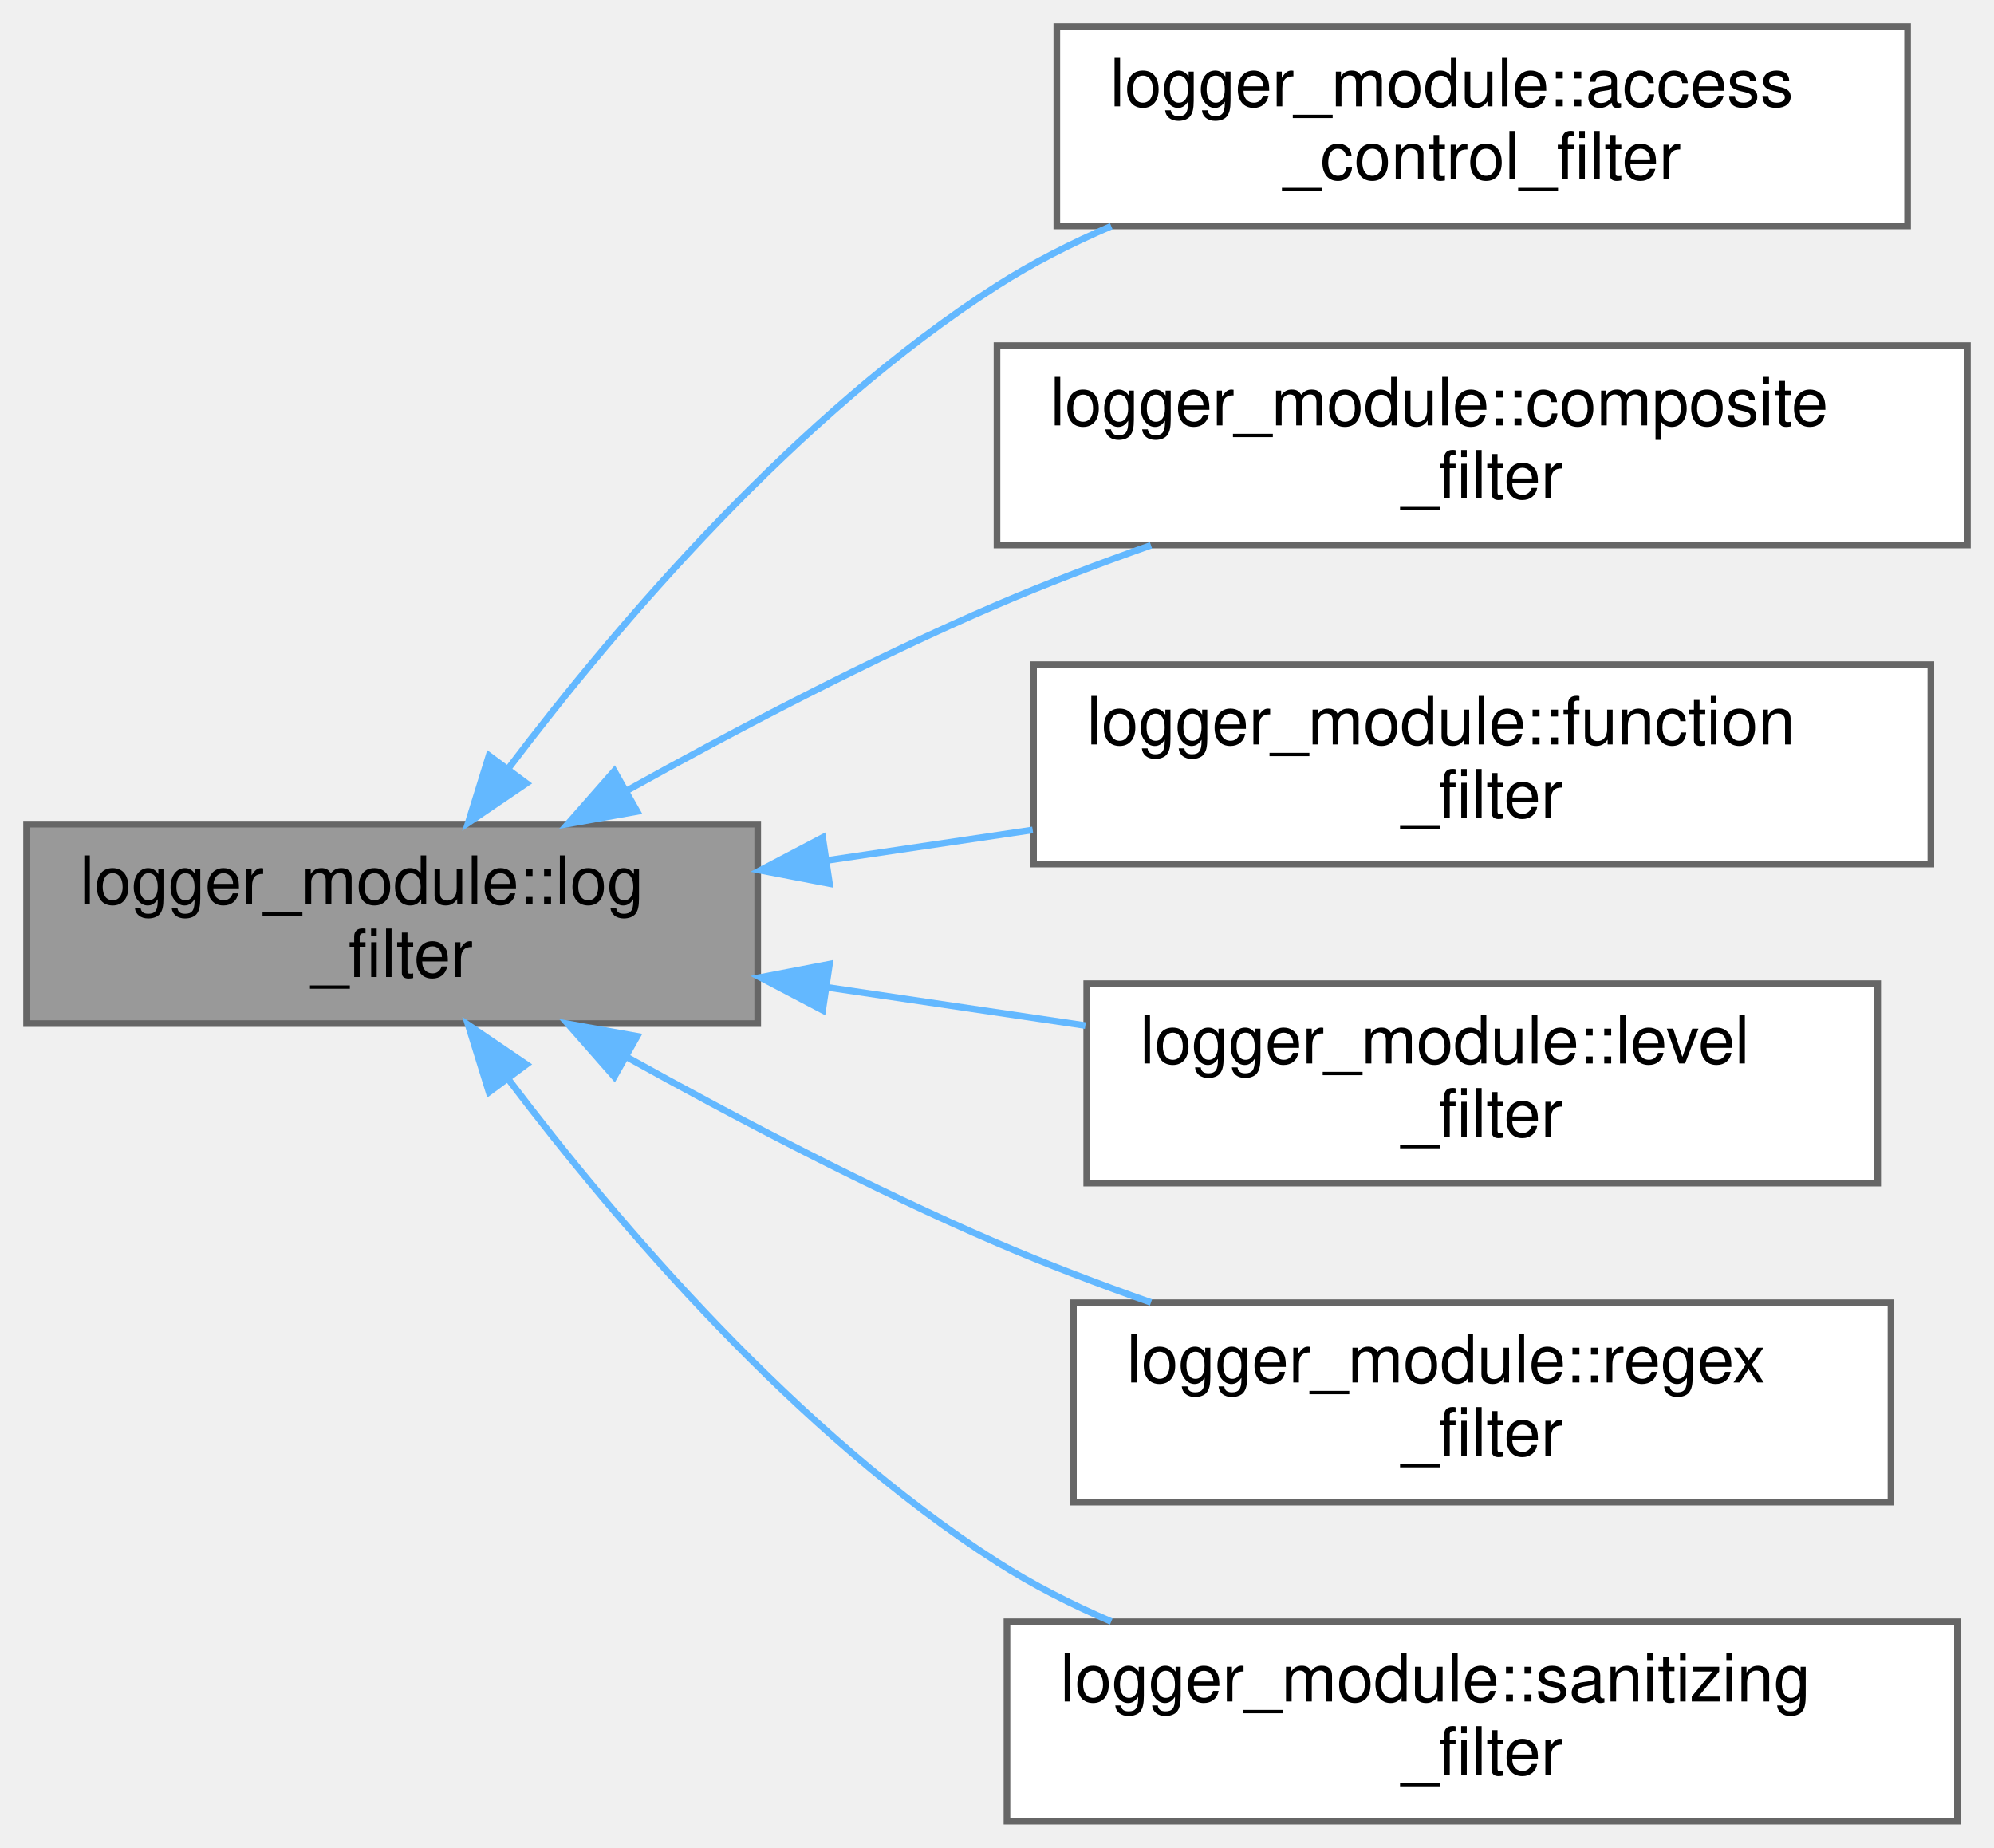
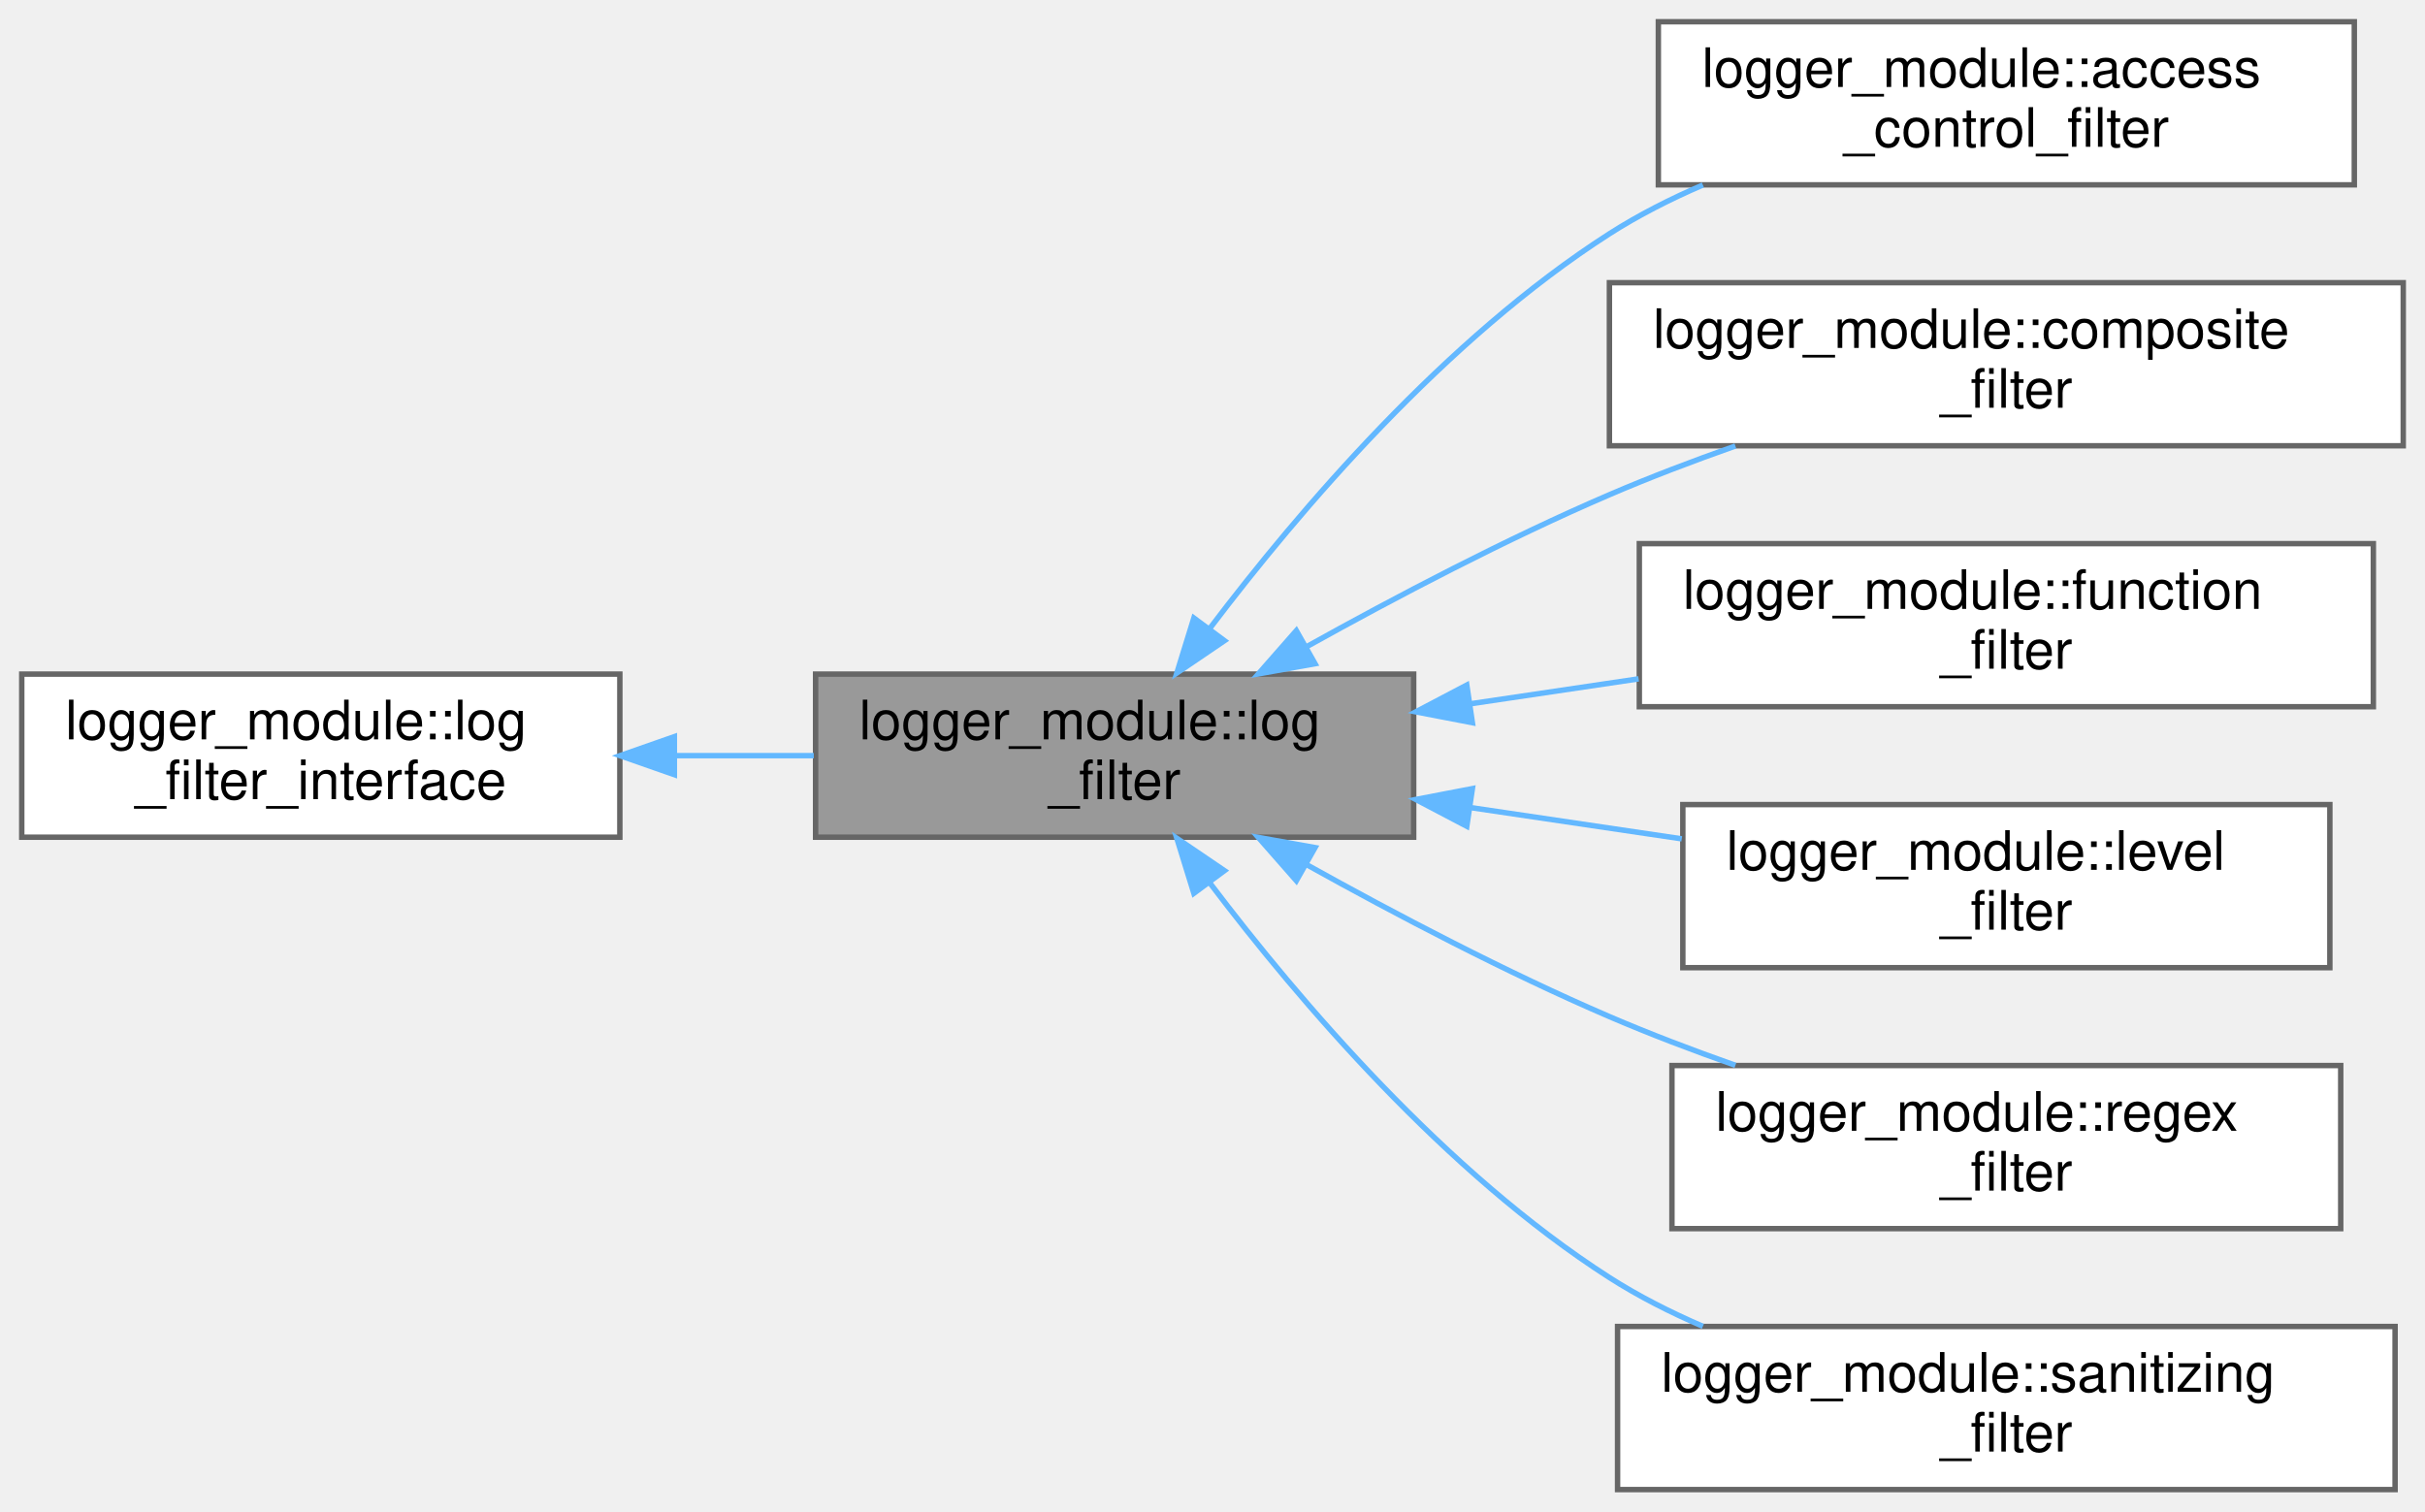
- <svg xmlns="http://www.w3.org/2000/svg" xmlns:xlink="http://www.w3.org/1999/xlink" width="300pt" height="278pt" viewBox="0.00 0.00 300.00 278.00">
+ <svg xmlns="http://www.w3.org/2000/svg" xmlns:xlink="http://www.w3.org/1999/xlink" width="446pt" height="278pt" viewBox="0.00 0.00 446.00 278.00">
  <g id="graph0" class="graph" transform="scale(1 1) rotate(0) translate(4 274)">
    <g id="Node000001" class="node">
      <g id="a_Node000001">
        <a xlink:title="Base class for log filtering.">
-           <polygon fill="#999999" stroke="#666666" points="110,-150 0,-150 0,-120 110,-120 110,-150" />
-           <text text-anchor="start" x="8" y="-138" font-family="Helvetica,sans-Serif" font-size="10.00">logger_module::log</text>
-           <text text-anchor="middle" x="55" y="-127" font-family="Helvetica,sans-Serif" font-size="10.00">_filter</text>
+           <polygon fill="#999999" stroke="#666666" points="256,-150 146,-150 146,-120 256,-120 256,-150" />
+           <text text-anchor="start" x="154" y="-138" font-family="Helvetica,sans-Serif" font-size="10.00">logger_module::log</text>
+           <text text-anchor="middle" x="201" y="-127" font-family="Helvetica,sans-Serif" font-size="10.00">_filter</text>
+         </a>
+       </g>
+     </g>
+     <g id="Node000003" class="node">
+       <g id="a_Node000003">
+         <a xlink:href="classlogger__module_1_1access__control__filter.html" target="_top" xlink:title="Filter that controls access based on log level and source.">
+           <polygon fill="white" stroke="#666666" points="429,-270 301,-270 301,-240 429,-240 429,-270" />
+           <text text-anchor="start" x="309" y="-258" font-family="Helvetica,sans-Serif" font-size="10.00">logger_module::access</text>
+           <text text-anchor="middle" x="365" y="-247" font-family="Helvetica,sans-Serif" font-size="10.00">_control_filter</text>
+         </a>
+       </g>
+     </g>
+     <g id="edge2_Node000001_Node000003" class="edge">
+       <g id="a_edge2_Node000001_Node000003">
+         <a xlink:title=" ">
+           <path fill="none" stroke="#63b8ff" d="M218.59,-158.52C234.98,-180.15 261.9,-211.72 292,-231 297.33,-234.41 303.19,-237.39 309.19,-239.97" />
+           <polygon fill="#63b8ff" stroke="#63b8ff" points="221.2,-156.15 212.44,-150.2 215.57,-160.32 221.2,-156.15" />
+         </a>
+       </g>
+     </g>
+     <g id="Node000004" class="node">
+       <g id="a_Node000004">
+         <a xlink:href="classlogger__module_1_1composite__filter.html" target="_top" xlink:title="Combine multiple filters with AND/OR logic.">
+           <polygon fill="white" stroke="#666666" points="438,-222 292,-222 292,-192 438,-192 438,-222" />
+           <text text-anchor="start" x="300" y="-210" font-family="Helvetica,sans-Serif" font-size="10.00">logger_module::composite</text>
+           <text text-anchor="middle" x="365" y="-199" font-family="Helvetica,sans-Serif" font-size="10.00">_filter</text>
+         </a>
+       </g>
+     </g>
+     <g id="edge3_Node000001_Node000004" class="edge">
+       <g id="a_edge3_Node000001_Node000004">
+         <a xlink:title=" ">
+           <path fill="none" stroke="#63b8ff" d="M236.19,-154.98C252.73,-164.19 273.06,-174.86 292,-183 299.38,-186.17 307.34,-189.2 315.17,-191.96" />
+           <polygon fill="#63b8ff" stroke="#63b8ff" points="237.86,-151.91 227.43,-150.04 234.42,-158 237.86,-151.91" />
+         </a>
+       </g>
+     </g>
+     <g id="Node000005" class="node">
+       <g id="a_Node000005">
+         <a xlink:href="classlogger__module_1_1function__filter.html" target="_top" xlink:title="Filter logs by custom function.">
+           <polygon fill="white" stroke="#666666" points="432.5,-174 297.5,-174 297.5,-144 432.5,-144 432.5,-174" />
+           <text text-anchor="start" x="305.5" y="-162" font-family="Helvetica,sans-Serif" font-size="10.00">logger_module::function</text>
+           <text text-anchor="middle" x="365" y="-151" font-family="Helvetica,sans-Serif" font-size="10.00">_filter</text>
+         </a>
+       </g>
+     </g>
+     <g id="edge4_Node000001_Node000005" class="edge">
+       <g id="a_edge4_Node000001_Node000005">
+         <a xlink:title=" ">
+           <path fill="none" stroke="#63b8ff" d="M266.42,-144.54C276.6,-146.05 287.14,-147.61 297.37,-149.13" />
+           <polygon fill="#63b8ff" stroke="#63b8ff" points="266.8,-141.06 256.39,-143.06 265.77,-147.99 266.8,-141.06" />
+         </a>
+       </g>
+     </g>
+     <g id="Node000006" class="node">
+       <g id="a_Node000006">
+         <a xlink:href="classlogger__module_1_1level__filter.html" target="_top" xlink:title="Filter logs by minimum level.">
+           <polygon fill="white" stroke="#666666" points="424.5,-126 305.5,-126 305.5,-96 424.5,-96 424.5,-126" />
+           <text text-anchor="start" x="313.5" y="-114" font-family="Helvetica,sans-Serif" font-size="10.00">logger_module::level</text>
+           <text text-anchor="middle" x="365" y="-103" font-family="Helvetica,sans-Serif" font-size="10.00">_filter</text>
+         </a>
+       </g>
+     </g>
+     <g id="edge5_Node000001_Node000006" class="edge">
+       <g id="a_edge5_Node000001_Node000006">
+         <a xlink:title=" ">
+           <path fill="none" stroke="#63b8ff" d="M266.52,-125.44C279.32,-123.54 292.7,-121.56 305.3,-119.7" />
+           <polygon fill="#63b8ff" stroke="#63b8ff" points="265.77,-122.01 256.39,-126.94 266.8,-128.94 265.77,-122.01" />
+         </a>
+       </g>
+     </g>
+     <g id="Node000007" class="node">
+       <g id="a_Node000007">
+         <a xlink:href="classlogger__module_1_1regex__filter.html" target="_top" xlink:title="Filter logs by regex pattern.">
+           <polygon fill="white" stroke="#666666" points="426.5,-78 303.5,-78 303.5,-48 426.5,-48 426.5,-78" />
+           <text text-anchor="start" x="311.5" y="-66" font-family="Helvetica,sans-Serif" font-size="10.00">logger_module::regex</text>
+           <text text-anchor="middle" x="365" y="-55" font-family="Helvetica,sans-Serif" font-size="10.00">_filter</text>
+         </a>
+       </g>
+     </g>
+     <g id="edge6_Node000001_Node000007" class="edge">
+       <g id="a_edge6_Node000001_Node000007">
+         <a xlink:title=" ">
+           <path fill="none" stroke="#63b8ff" d="M236.19,-115.02C252.73,-105.81 273.06,-95.14 292,-87 299.38,-83.83 307.34,-80.8 315.17,-78.04" />
+           <polygon fill="#63b8ff" stroke="#63b8ff" points="234.42,-112 227.43,-119.96 237.86,-118.09 234.42,-112" />
+         </a>
+       </g>
+     </g>
+     <g id="Node000008" class="node">
+       <g id="a_Node000008">
+         <a xlink:href="classlogger__module_1_1sanitizing__filter.html" target="_top" xlink:title="Log filter that sanitizes messages before logging.">
+           <polygon fill="white" stroke="#666666" points="436.5,-30 293.5,-30 293.5,0 436.5,0 436.5,-30" />
+           <text text-anchor="start" x="301.5" y="-18" font-family="Helvetica,sans-Serif" font-size="10.00">logger_module::sanitizing</text>
+           <text text-anchor="middle" x="365" y="-7" font-family="Helvetica,sans-Serif" font-size="10.00">_filter</text>
+         </a>
+       </g>
+     </g>
+     <g id="edge7_Node000001_Node000008" class="edge">
+       <g id="a_edge7_Node000001_Node000008">
+         <a xlink:title=" ">
+           <path fill="none" stroke="#63b8ff" d="M218.59,-111.48C234.98,-89.85 261.9,-58.28 292,-39 297.33,-35.59 303.19,-32.61 309.19,-30.03" />
+           <polygon fill="#63b8ff" stroke="#63b8ff" points="215.57,-109.68 212.44,-119.8 221.2,-113.85 215.57,-109.68" />
        </a>
      </g>
    </g>
    <g id="Node000002" class="node">
      <g id="a_Node000002">
-         <a xlink:href="classlogger__module_1_1access__control__filter.html" target="_top" xlink:title="Filter that controls access based on log level and source.">
-           <polygon fill="white" stroke="#666666" points="283,-270 155,-270 155,-240 283,-240 283,-270" />
-           <text text-anchor="start" x="163" y="-258" font-family="Helvetica,sans-Serif" font-size="10.00">logger_module::access</text>
-           <text text-anchor="middle" x="219" y="-247" font-family="Helvetica,sans-Serif" font-size="10.00">_control_filter</text>
+         <a xlink:href="classlogger__module_1_1log__filter__interface.html" target="_top" xlink:title="Interface for log filters.">
+           <polygon fill="white" stroke="#666666" points="110,-150 0,-150 0,-120 110,-120 110,-150" />
+           <text text-anchor="start" x="8" y="-138" font-family="Helvetica,sans-Serif" font-size="10.00">logger_module::log</text>
+           <text text-anchor="middle" x="55" y="-127" font-family="Helvetica,sans-Serif" font-size="10.00">_filter_interface</text>
        </a>
      </g>
    </g>
    <g id="edge1_Node000001_Node000002" class="edge">
      <g id="a_edge1_Node000001_Node000002">
        <a xlink:title=" ">
-           <path fill="none" stroke="#63b8ff" d="M72.59,-158.52C88.98,-180.15 115.9,-211.72 146,-231 151.33,-234.41 157.19,-237.39 163.19,-239.97" />
-           <polygon fill="#63b8ff" stroke="#63b8ff" points="75.2,-156.15 66.44,-150.2 69.57,-160.32 75.2,-156.15" />
-         </a>
-       </g>
-     </g>
-     <g id="Node000003" class="node">
-       <g id="a_Node000003">
-         <a xlink:href="classlogger__module_1_1composite__filter.html" target="_top" xlink:title="Combine multiple filters with AND/OR logic.">
-           <polygon fill="white" stroke="#666666" points="292,-222 146,-222 146,-192 292,-192 292,-222" />
-           <text text-anchor="start" x="154" y="-210" font-family="Helvetica,sans-Serif" font-size="10.00">logger_module::composite</text>
-           <text text-anchor="middle" x="219" y="-199" font-family="Helvetica,sans-Serif" font-size="10.00">_filter</text>
-         </a>
-       </g>
-     </g>
-     <g id="edge2_Node000001_Node000003" class="edge">
-       <g id="a_edge2_Node000001_Node000003">
-         <a xlink:title=" ">
-           <path fill="none" stroke="#63b8ff" d="M90.19,-154.98C106.73,-164.19 127.06,-174.86 146,-183 153.38,-186.17 161.34,-189.2 169.17,-191.96" />
-           <polygon fill="#63b8ff" stroke="#63b8ff" points="91.86,-151.91 81.43,-150.04 88.42,-158 91.86,-151.91" />
-         </a>
-       </g>
-     </g>
-     <g id="Node000004" class="node">
-       <g id="a_Node000004">
-         <a xlink:href="classlogger__module_1_1function__filter.html" target="_top" xlink:title="Filter logs by custom function.">
-           <polygon fill="white" stroke="#666666" points="286.5,-174 151.5,-174 151.5,-144 286.5,-144 286.5,-174" />
-           <text text-anchor="start" x="159.5" y="-162" font-family="Helvetica,sans-Serif" font-size="10.00">logger_module::function</text>
-           <text text-anchor="middle" x="219" y="-151" font-family="Helvetica,sans-Serif" font-size="10.00">_filter</text>
-         </a>
-       </g>
-     </g>
-     <g id="edge3_Node000001_Node000004" class="edge">
-       <g id="a_edge3_Node000001_Node000004">
-         <a xlink:title=" ">
-           <path fill="none" stroke="#63b8ff" d="M120.42,-144.54C130.6,-146.05 141.14,-147.61 151.37,-149.13" />
-           <polygon fill="#63b8ff" stroke="#63b8ff" points="120.8,-141.06 110.39,-143.06 119.77,-147.99 120.8,-141.06" />
-         </a>
-       </g>
-     </g>
-     <g id="Node000005" class="node">
-       <g id="a_Node000005">
-         <a xlink:href="classlogger__module_1_1level__filter.html" target="_top" xlink:title="Filter logs by minimum level.">
-           <polygon fill="white" stroke="#666666" points="278.5,-126 159.5,-126 159.5,-96 278.5,-96 278.5,-126" />
-           <text text-anchor="start" x="167.5" y="-114" font-family="Helvetica,sans-Serif" font-size="10.00">logger_module::level</text>
-           <text text-anchor="middle" x="219" y="-103" font-family="Helvetica,sans-Serif" font-size="10.00">_filter</text>
-         </a>
-       </g>
-     </g>
-     <g id="edge4_Node000001_Node000005" class="edge">
-       <g id="a_edge4_Node000001_Node000005">
-         <a xlink:title=" ">
-           <path fill="none" stroke="#63b8ff" d="M120.52,-125.44C133.32,-123.54 146.7,-121.56 159.3,-119.7" />
-           <polygon fill="#63b8ff" stroke="#63b8ff" points="119.77,-122.01 110.39,-126.94 120.8,-128.94 119.77,-122.01" />
-         </a>
-       </g>
-     </g>
-     <g id="Node000006" class="node">
-       <g id="a_Node000006">
-         <a xlink:href="classlogger__module_1_1regex__filter.html" target="_top" xlink:title="Filter logs by regex pattern.">
-           <polygon fill="white" stroke="#666666" points="280.5,-78 157.5,-78 157.5,-48 280.5,-48 280.5,-78" />
-           <text text-anchor="start" x="165.5" y="-66" font-family="Helvetica,sans-Serif" font-size="10.00">logger_module::regex</text>
-           <text text-anchor="middle" x="219" y="-55" font-family="Helvetica,sans-Serif" font-size="10.00">_filter</text>
-         </a>
-       </g>
-     </g>
-     <g id="edge5_Node000001_Node000006" class="edge">
-       <g id="a_edge5_Node000001_Node000006">
-         <a xlink:title=" ">
-           <path fill="none" stroke="#63b8ff" d="M90.19,-115.02C106.73,-105.81 127.06,-95.14 146,-87 153.38,-83.83 161.34,-80.8 169.17,-78.04" />
-           <polygon fill="#63b8ff" stroke="#63b8ff" points="88.42,-112 81.43,-119.96 91.86,-118.09 88.42,-112" />
-         </a>
-       </g>
-     </g>
-     <g id="Node000007" class="node">
-       <g id="a_Node000007">
-         <a xlink:href="classlogger__module_1_1sanitizing__filter.html" target="_top" xlink:title="Log filter that sanitizes messages before logging.">
-           <polygon fill="white" stroke="#666666" points="290.5,-30 147.5,-30 147.5,0 290.5,0 290.5,-30" />
-           <text text-anchor="start" x="155.5" y="-18" font-family="Helvetica,sans-Serif" font-size="10.00">logger_module::sanitizing</text>
-           <text text-anchor="middle" x="219" y="-7" font-family="Helvetica,sans-Serif" font-size="10.00">_filter</text>
-         </a>
-       </g>
-     </g>
-     <g id="edge6_Node000001_Node000007" class="edge">
-       <g id="a_edge6_Node000001_Node000007">
-         <a xlink:title=" ">
-           <path fill="none" stroke="#63b8ff" d="M72.59,-111.48C88.98,-89.85 115.9,-58.28 146,-39 151.33,-35.59 157.19,-32.61 163.19,-30.03" />
-           <polygon fill="#63b8ff" stroke="#63b8ff" points="69.57,-109.68 66.44,-119.8 75.2,-113.85 69.57,-109.68" />
+           <path fill="none" stroke="#63b8ff" d="M120.27,-135C128.75,-135 137.38,-135 145.67,-135" />
+           <polygon fill="#63b8ff" stroke="#63b8ff" points="120.03,-131.5 110.03,-135 120.03,-138.5 120.03,-131.5" />
        </a>
      </g>
    </g>
  </g>
</svg>
